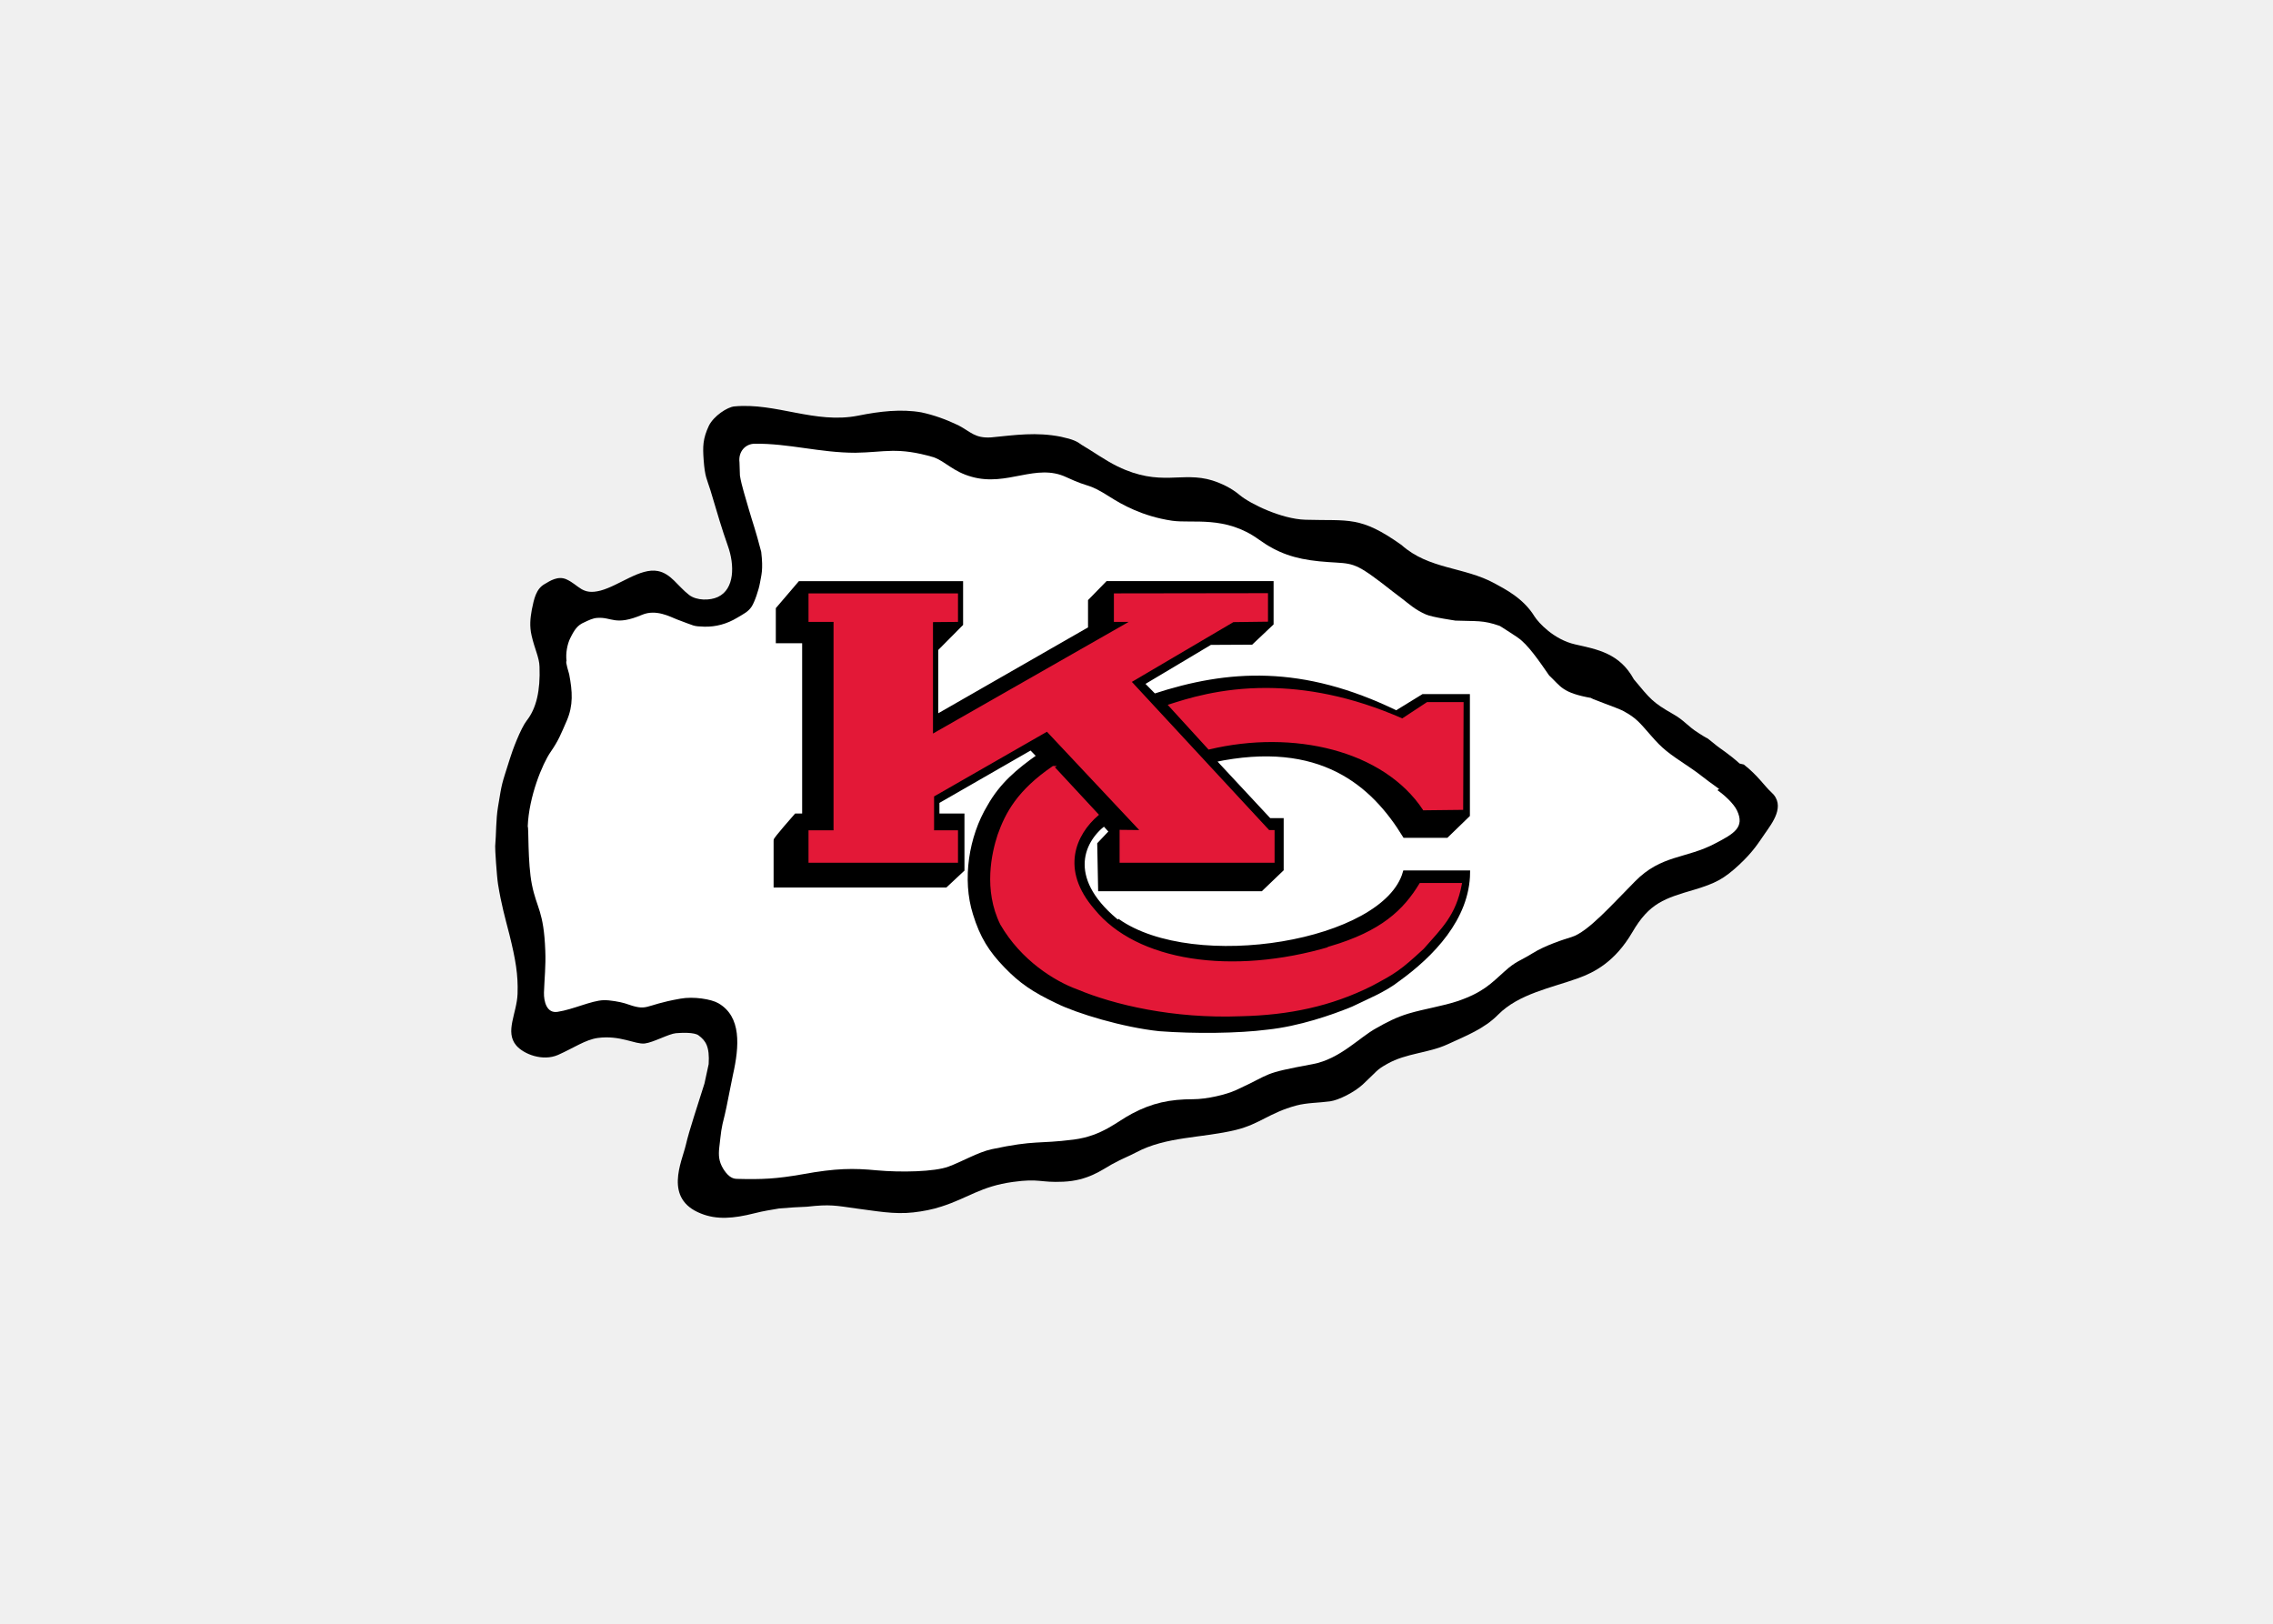
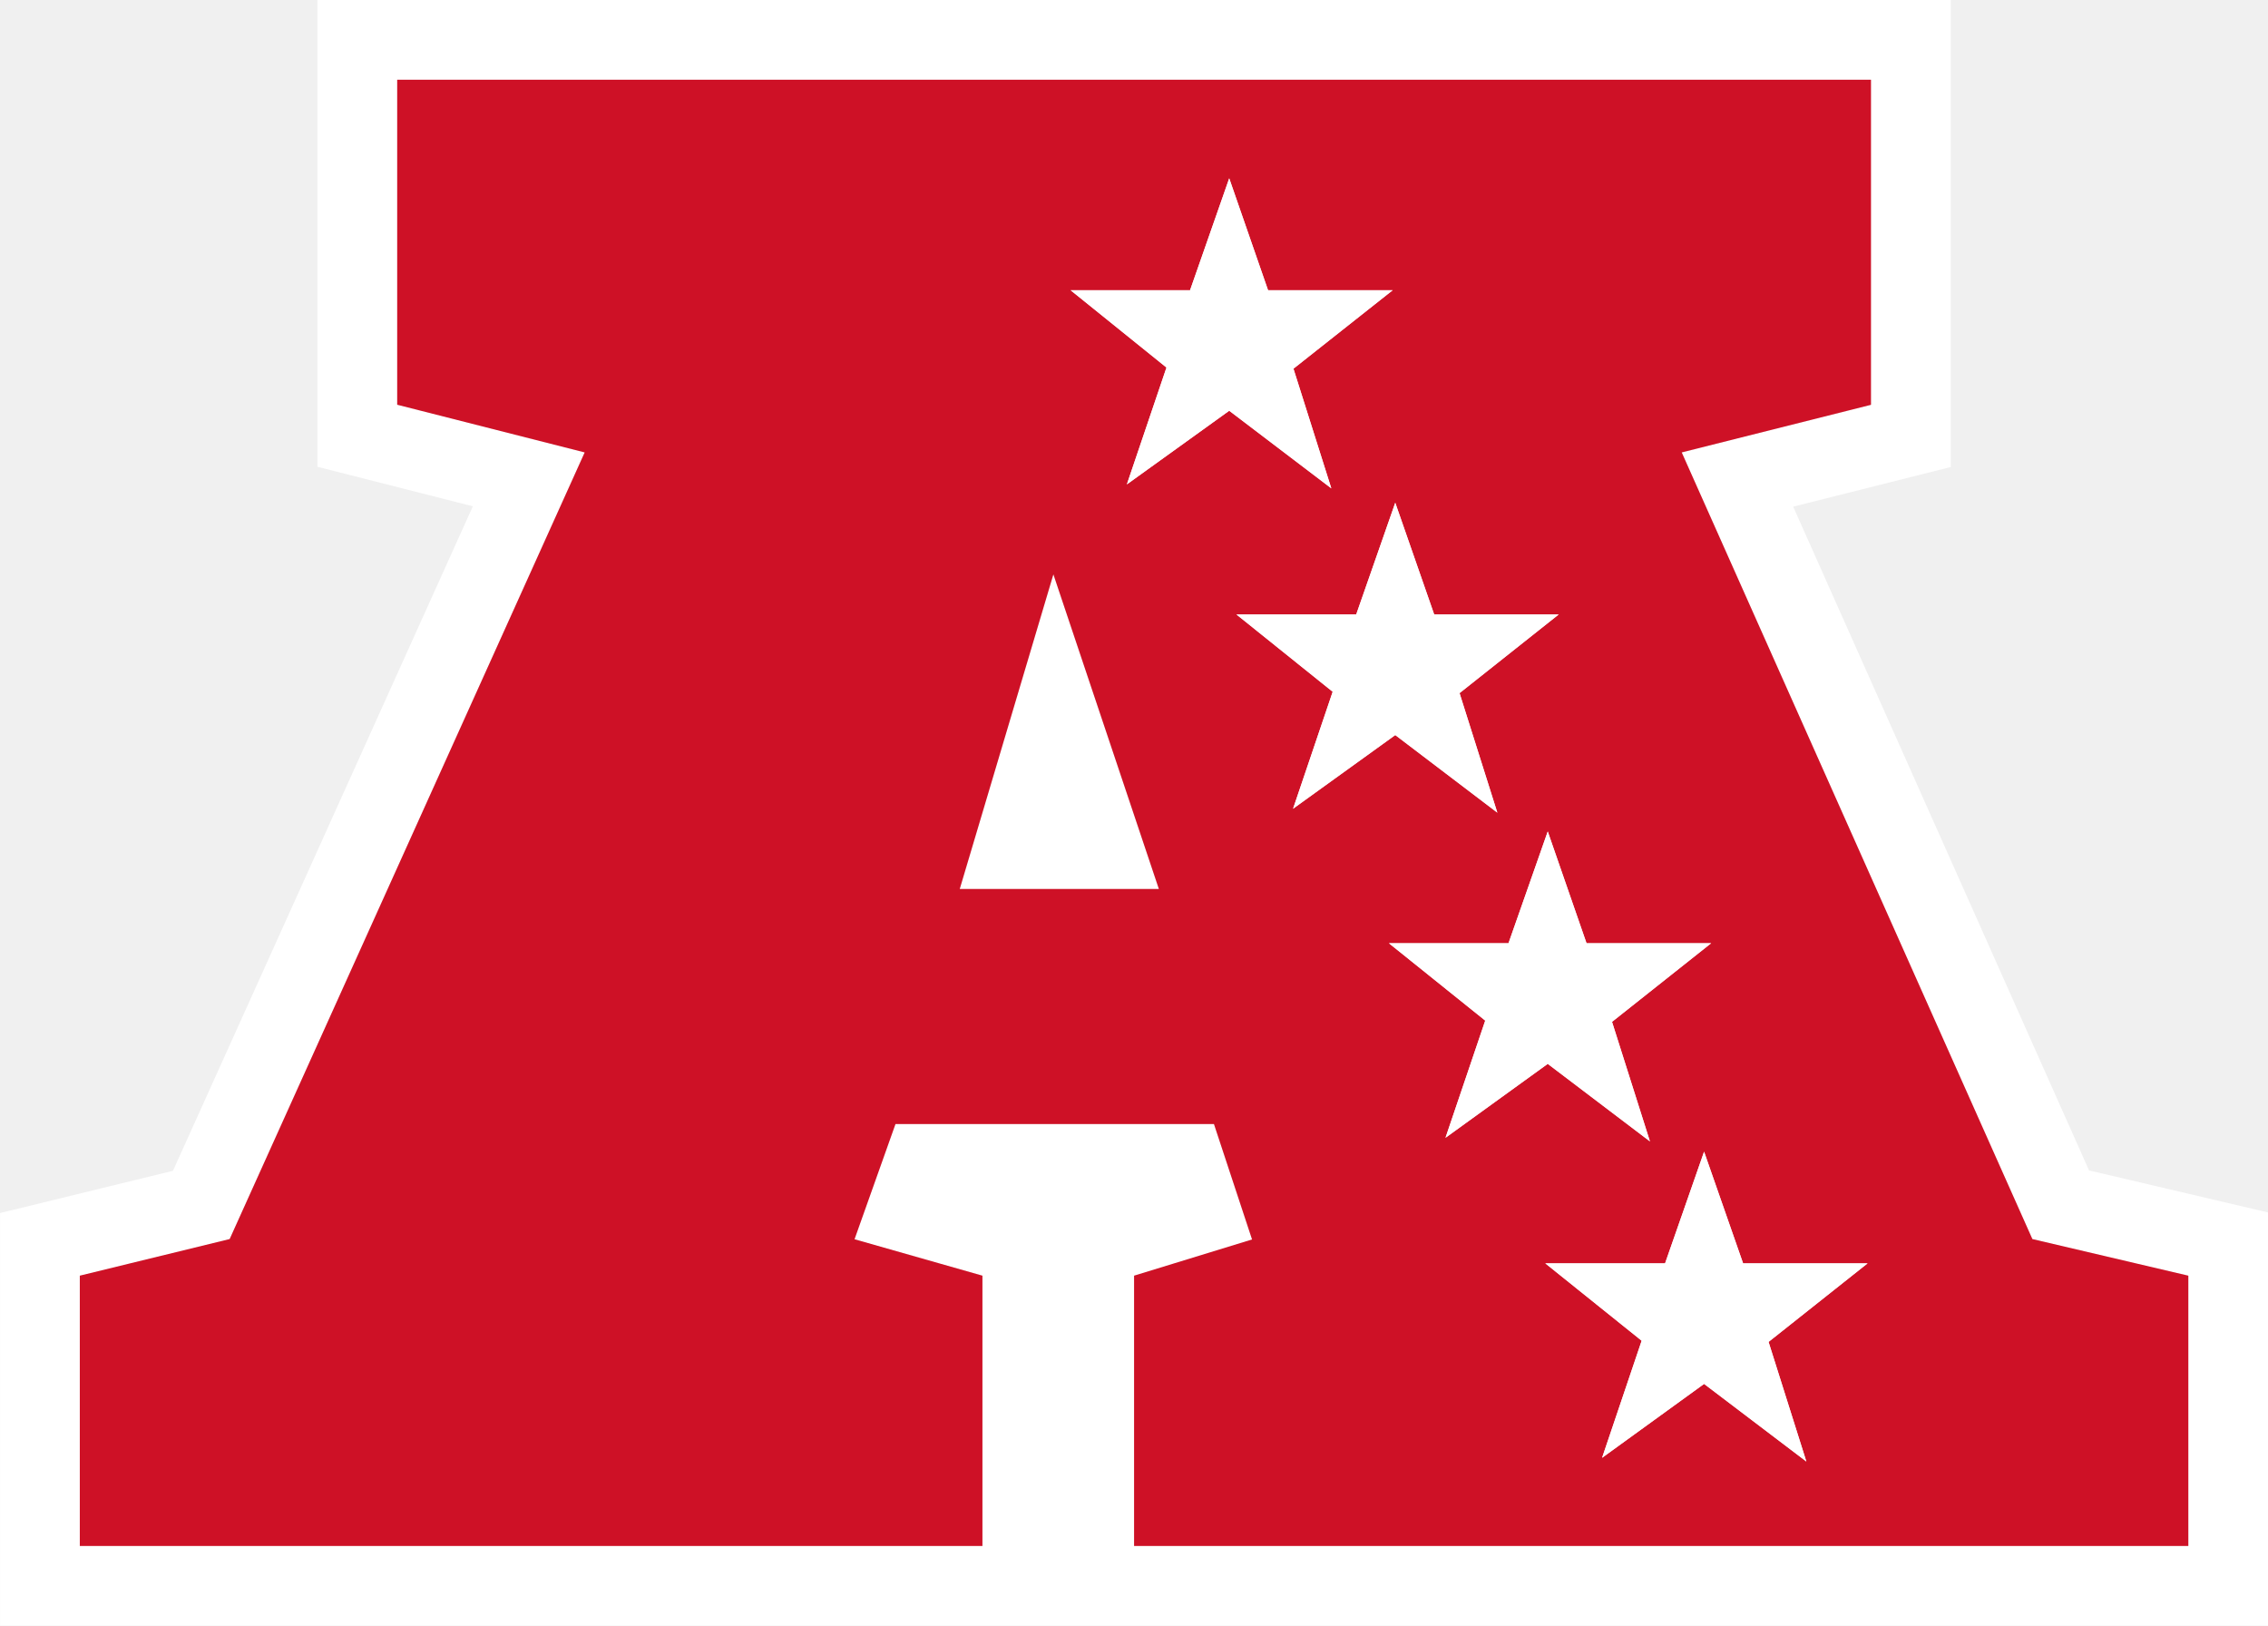
- <svg xmlns="http://www.w3.org/2000/svg" clip-rule="evenodd" fill-rule="evenodd" viewBox="0 0 560 400">
-   <path d="m428.591 188.096c-2.708-2.436-4.922-3.781-5.62-4.377-4.002-3.194-.649-.65-4.487-3.133-2.76-1.729-3.518-3.133-6.327-4.701-5.033-2.87-5.57-3.679-9.623-8.541-3.518-6.438-8.975-7.358-14.454-8.601-5.296-1.193-9.087-5.408-10.007-6.864-2.81-4.598-7.409-6.812-9.844-8.167-7.52-4.114-16.173-3.407-22.944-9.461-10.209-7.247-12.938-5.892-23.652-6.216-5.943-.162-13.645-3.952-16.172-6.054-2.113-1.79-4.599-2.922-6.762-3.619-7.571-2.325-12.736 1.678-23.349-3.457-3.083-1.516-5.892-3.567-8.925-5.356-1.011-.779-2.021-1.314-5.054-1.962-6.064-1.192-11.119-.434-17.183.162-4.043.263-5.054-1.414-8.086-2.982-3.032-1.455-6.064-2.536-9.097-3.184-4.953-.869-10.209-.273-15.567.808-10.612 2.113-20.215-3.244-30.524-2.273-1.719.161-5.055 2.324-6.267 4.76-1.517 3.245-1.517 5.135-1.294 8.379.325 4.377.81 4.701 1.677 7.52 1.84 6.166 2.811 9.521 4.276 13.645 1.729 4.811 1.678 10.714-2.435 12.635-1.952.92-5.246.92-7.086-.488-2.87-2.214-4.436-5.246-7.681-5.892-4.326-.865-9.521 3.567-14.151 4.811-4.598 1.193-5.195-1.294-8.379-2.759-2.113-.973-4.164.432-5.357 1.132-2.163 1.193-2.648 3.679-3.194 6.327-.377 2.113-.594 4.053-.054 6.378.757 3.355 1.89 5.357 1.951 7.681.217 5.843-.757 10.209-3.133 13.242-1.517 1.951-3.568 7.409-4.164 9.41-2.113 6.701-1.89 5.569-2.921 11.825-.541 3.194-.433 6.762-.704 9.734-.054.541.378 7.298.704 9.36.81 5.033 1.728 8.217 2.81 12.432 1.517 6.115 2.163 9.896 2.001 14.555-.162 4.812-3.194 9.36-.325 12.736 1.79 2.113 6.489 4.002 10.311 2.325 3.891-1.728 6.701-3.729 9.733-4.164 5.57-.757 9.199 1.617 11.624 1.355 2.163-.271 5.893-2.376 7.682-2.537 1.405-.108 4.488-.271 5.57.541 1.728 1.293 2.759 2.708 2.486 7.085 0 .054-1.031 4.7-1.031 4.76-1.789 5.782-3.679 11.22-4.598 15.162-.973 4.164-5.519 13.241 3.729 16.88 3.891 1.566 8.005 1.242 13.139-.055 2.598-.649 3.68-.757 6.116-1.193l3.618-.27 3.245-.162c5.732-.65 7.085-.271 12.129.432 4.761.595 9.3 1.517 14.05.973 2.376-.27 4.701-.703 6.974-1.455 6.601-2.113 9.683-4.973 17.588-6.054 6.6-.921 6.6.216 12.432-.055 6.054-.271 9.41-2.87 11.926-4.276 3.083-1.677 3.892-1.839 5.944-2.921 7.46-4.002 16.273-3.518 24.662-5.57 5.892-1.455 8.217-4.215 14.858-6.004 2.648-.703 5.519-.649 8.329-1.031 2.163-.325 5.943-2.214 8.055-4.164 3.619-3.356 3.245-3.518 6.054-5.084 4.701-2.649 10.058-2.598 14.858-4.812 4.437-2.052 8.976-3.78 12.432-7.298 5.085-5.135 13.14-6.6 19.711-8.975 3.891-1.405 9.026-3.952 13.342-11.32 4.215-7.247 7.944-8.329 15.363-10.512 4.973-1.517 7.136-2.537 11.018-6.166 3.456-3.245 4.7-5.357 6.277-7.621 1.789-2.597 5.246-6.923 1.566-10.208-1.617-1.456-3.295-4.114-6.761-6.813" />
-   <path d="m423.548 194.363c-4.326-3.084-4.701-3.619-6.974-5.136-5.843-3.891-6.975-4.76-9.845-8.055-2.81-3.194-3.568-4.276-6.762-6.004-1.192-.703-9.248-3.457-7.782-3.194-7.358-1.294-7.621-2.87-10.512-5.57-2.436-3.517-5.296-7.732-7.783-9.36.973.595-4.487-2.971-4.436-2.87-4.164-1.456-5.62-1.082-10.917-1.294.162 0-5.732-.81-7.247-1.516-2.709-1.193-4.164-2.598-6.004-4.003-4.114-3.083-2.972-2.375-7.036-5.356-5.518-4.003-6.216-3.033-13.241-3.73-5.943-.594-10.208-2.001-14.858-5.357-8.278-6.004-16.374-3.891-21.428-4.649-7.298-1.082-12.432-4.053-15.162-5.782-5.892-3.729-4.539-2.001-10.816-4.922-7.519-3.568-14.555 2.376-23.348-.108-4.65-1.294-6.378-3.729-9.36-4.811-8.996-2.629-12.029-1.213-19.306-1.112-8.693 0-16.475-2.325-24.763-2.224-2.325 0-4.114 1.951-3.781 4.598 0 0 .108 3.194.108 3.245.433 2.649 1.405 5.458 2.214 8.379 1.031 3.568 1.567 4.761 3.032 10.411.541 4.539 0 5.782-.324 7.733-.271 1.566-1.294 4.65-2.052 5.781-.866 1.294-2.001 1.79-3.518 2.709-2.598 1.566-5.296 2.274-8.106 2.214-2.922-.108-2.163-.108-6.762-1.79-1.677-.649-5.135-2.597-8.602-1.131-6.65 2.81-7.409.487-11.017.757-1.082.054-2.163.594-3.194 1.082-1.677.703-2.436 1.789-3.518 4.002-.649 1.355-1.132 3.568-.865 5.57-.377 0 .65 3.133.65 3.245.81 4.275 1.031 7.62-.595 11.422-1.566 3.567-2.001 4.811-4.002 7.732-1.951 2.811-5.357 10.917-5.62 18.396.271-.271-.054 8.864 1.031 14.251 1.193 5.943 2.922 6.439 3.295 16.274.162 3.729-.217 6.974-.325 10.31-.054 2.163.65 5.195 3.356 4.76 3.892-.594 8.278-2.759 11.32-2.87 1.517-.055 4.115.432 5.195.757 6.167 2.163 4.115.541 13.747-1.132 3.194-.594 7.621.108 9.36 1.132 5.681 3.295 5.195 10.512 3.568 17.688-.271 1.132-1.677 8.652-2.001 9.785-.973 3.78-.865 4.002-1.355 8.055-.217 1.951-.108 3.457.973 5.246.92 1.456 1.951 2.487 3.356 2.487 6.277.162 9.734 0 16.173-1.132 8.329-1.517 12.533-1.517 18.294-.973 5.893.54 14.252.377 17.688-.92 3.133-1.132 7.298-3.568 10.613-4.276 10.917-2.325 11.32-1.243 20.216-2.376 7.085-.92 10.714-4.488 14.353-6.378 4.973-2.648 9.36-3.567 15.061-3.567 3.355 0 8.167-1.132 10.512-2.214 9.41-4.276 5.892-4.003 19.001-6.439 6.651-1.243 11.423-6.54 15.567-8.814 2.648-1.516 4.973-2.708 7.944-3.618 4.002-1.193 8.491-1.84 12.331-3.133 6.166-2.163 8.056-4.276 11.422-7.298 2.811-2.537 3.73-2.487 6.864-4.437 3.194-2.001 7.843-3.457 9.623-4.002 4.053-1.243 10.006-8.056 15.566-13.645 6.539-6.702 12.635-5.57 19.912-9.461 4.436-2.325 7.298-3.891 5.246-8.106-.811-1.678-3.032-3.73-4.812-4.974" fill="#fff" />
-   <path d="m276.078 227.718c-13.747-10.714-9.845-20.317-4.053-24.764l1.728 1.891-2.921 3.083.217 11.118h39.622l5.084-4.872v-12.13h-3.032l-13.747-14.757c26.381-5.619 39.318 5.893 47.102 18.599h10.31l5.246-5.085v-29.312h-11.017l-6.601 4.054c-23.248-11.321-41.442-10.108-59.635-4.145l-2.971-3.032 16.779-10.006 10.107-.054 4.973-4.701v-9.946h-40.43l-4.276 4.377v6.813l-37.904 21.731v-16.678l6.115-6.166v-10.058h-39.723l-5.408 6.327v7.945h6.489v42.957h-2.001s-5.296 6.004-5.033 6.115v11.118h41.846l4.164-3.891v-13.342h-6.166v-3.407l23.045-13.241 1.951 2.001c-5.135 3.618-9.198 7.035-12.23 12.432-4.539 7.52-6.166 17.992-3.518 26.381 1.728 5.619 3.891 9.026 7.682 12.937 3.618 3.73 6.701 5.893 12.635 8.703 4.872 2.436 16.273 5.892 25.168 6.813 8.601.649 19.406.54 26.481-.378 7.783-.81 15.869-3.619 20.72-5.62 3.892-1.89 8.218-3.618 11.523-6.216 8.33-6.004 17.183-15.06 17.285-26.381h-15.566c-4.873 17.386-51.954 25.269-70.854 11.826" stroke="#000" stroke-width="1.012" />
-   <path d="m312.128 146.392-37.428.054v6.491h4.38l-49.49 28.233v-28.181l6.165-.054v-6.491h-36.292v6.491h6.165v51.871h-6.165v7.464h36.292v-7.464h-5.894v-8.762l28.125-16.12 23.313 24.829-5.194-.056v7.572h37.646v-7.516h-1.19l-34.13-36.834 25.367-14.93 8.33-.108zm.202 23.352c-11.757-.079-20.117 2.739-24.164 4.017l9.684 10.601c20.823-4.976 43.158.217 52.948 14.981l9.415-.105.106-26.018h-8.653l-6.165 4.058c-12.826-5.656-24.026-7.471-33.172-7.533v-.001zm38.47 29.598-.214.002h.216zm-91.295-10.383c-8.654 5.896-11.574 11.412-13.467 16.767-1.461 4.435-3.517 13.469.648 21.906 5.084 8.762 13.306 13.848 18.824 15.848 9.033 3.786 23.634 7.247 40.186 6.598 11.846-.27 22.178-2.434 32.13-7.41 5.787-3.084 6.978-3.786 12.765-9.14 4.327-4.976 7.841-8.058 9.301-15.74h-9.952c-4.003 6.599-9.519 11.844-22.176 15.576l.108.056c-24.449 7.248-47.978 3.625-58.417-9.249-8.654-9.952-4.598-18.716.919-23.475l-10.88-11.728.009-.009z" fill="#e31837" stroke="#e31837" stroke-width=".537" />
+ <svg xmlns="http://www.w3.org/2000/svg" xml:space="preserve" height="222.89" viewBox="0 0 311 222.887" width="311" version="1.1">
+   <g transform="matrix(1.25 0 0 -1.25 -225.72 606.44)">
+     <g style="" transform="matrix(.4079 0 0 .4079 180.58 234.47)">
+       <path d="m258.1 375.53h53.552l-28.368 84.597-25.184-84.597" fill="#fff" />
+       <path d="m588.51 198.87h-283.53v72.677l31.727 9.736-10.246 31.035h-85.648l-11.014-30.976 34.398-9.794v-72.677h-242.75v72.677l40.302 9.845 95.477 211.52-50.424 12.823v87.385h396.36v-87.409l-50.898-12.799 94.304-211.52 41.941-9.845v-72.677zm-26.685 100.97-79.579 178.5 42.366 10.652v125.58h-439.26v-125.51l41.81-10.63-80.655-178.68-46.505-11.36v-110.96h609.96v111.12l-48.13 11.298" fill="#fff" />
+       <path d="m485.79 221.58-27.506 20.871-27.433-19.871 10.642 31.482-25.903 20.798h32.198l10.496 30.039 10.496-30.039h33.466l-26.62-21.116 10.164-32.164zm-112.26 139.36h32.149l10.559 30.061 10.433-30.061h33.504l-26.649-21.131 10.198-32.149-27.487 20.852-27.506-19.885 10.691 31.516-25.893 20.798zm-41.009 88.402h32.205l10.506 30.051 10.47-30.051h33.483l-26.663-21.148 10.164-32.142-27.453 20.866-27.487-19.81 10.654 31.452-25.879 20.781zm-29.473 34.979 10.654 31.423-25.784 20.789h32.125l10.535 30.095 10.445-30.095h33.517l-26.685-21.099 10.183-32.176-27.46 20.871-27.53-19.807zm-44.946-108.79 25.184 84.597 28.368-84.597h-53.552zm194.17 117.39 50.898 12.799v87.409h-396.36v-87.385l50.424-12.823-95.477-211.52-40.302-9.845v-72.677h242.75v72.677l-34.398 9.794 11.014 30.976h85.648l10.246-31.035-31.727-9.736v-72.677h283.53v72.677l-41.941 9.845-94.304 211.52" fill="#ce1126" />
+       <g fill="#fff">
+         <path d="m347.85 515.43 26.685 21.099h-33.517l-10.445 30.095-10.535-30.095h-32.125l25.784-20.789-10.654-31.423 27.53 19.807 27.46-20.871-10.183 32.176" />
+         <path d="m375.23 416.92 27.453-20.866-10.164 32.142 26.663 21.148h-33.483l-10.47 30.051-10.506-30.051h-32.205l25.879-20.781-10.654-31.452 27.487 19.81" />
+         <path d="m416.24 328.51 27.487-20.852-10.198 32.149 26.649 21.131h-33.504l-10.433 30.061-10.559-30.061h-32.149l25.893-20.798-10.691-31.516 27.506 19.885" />
+         <path d="m468.78 274.86-10.496 30.039-10.496-30.039h-32.198l25.903-20.798-10.642-31.482 27.433 19.871 27.506-20.871-10.164 32.164 26.62 21.116h-33.466" />
+       </g>
+     </g>
+   </g>
</svg>
